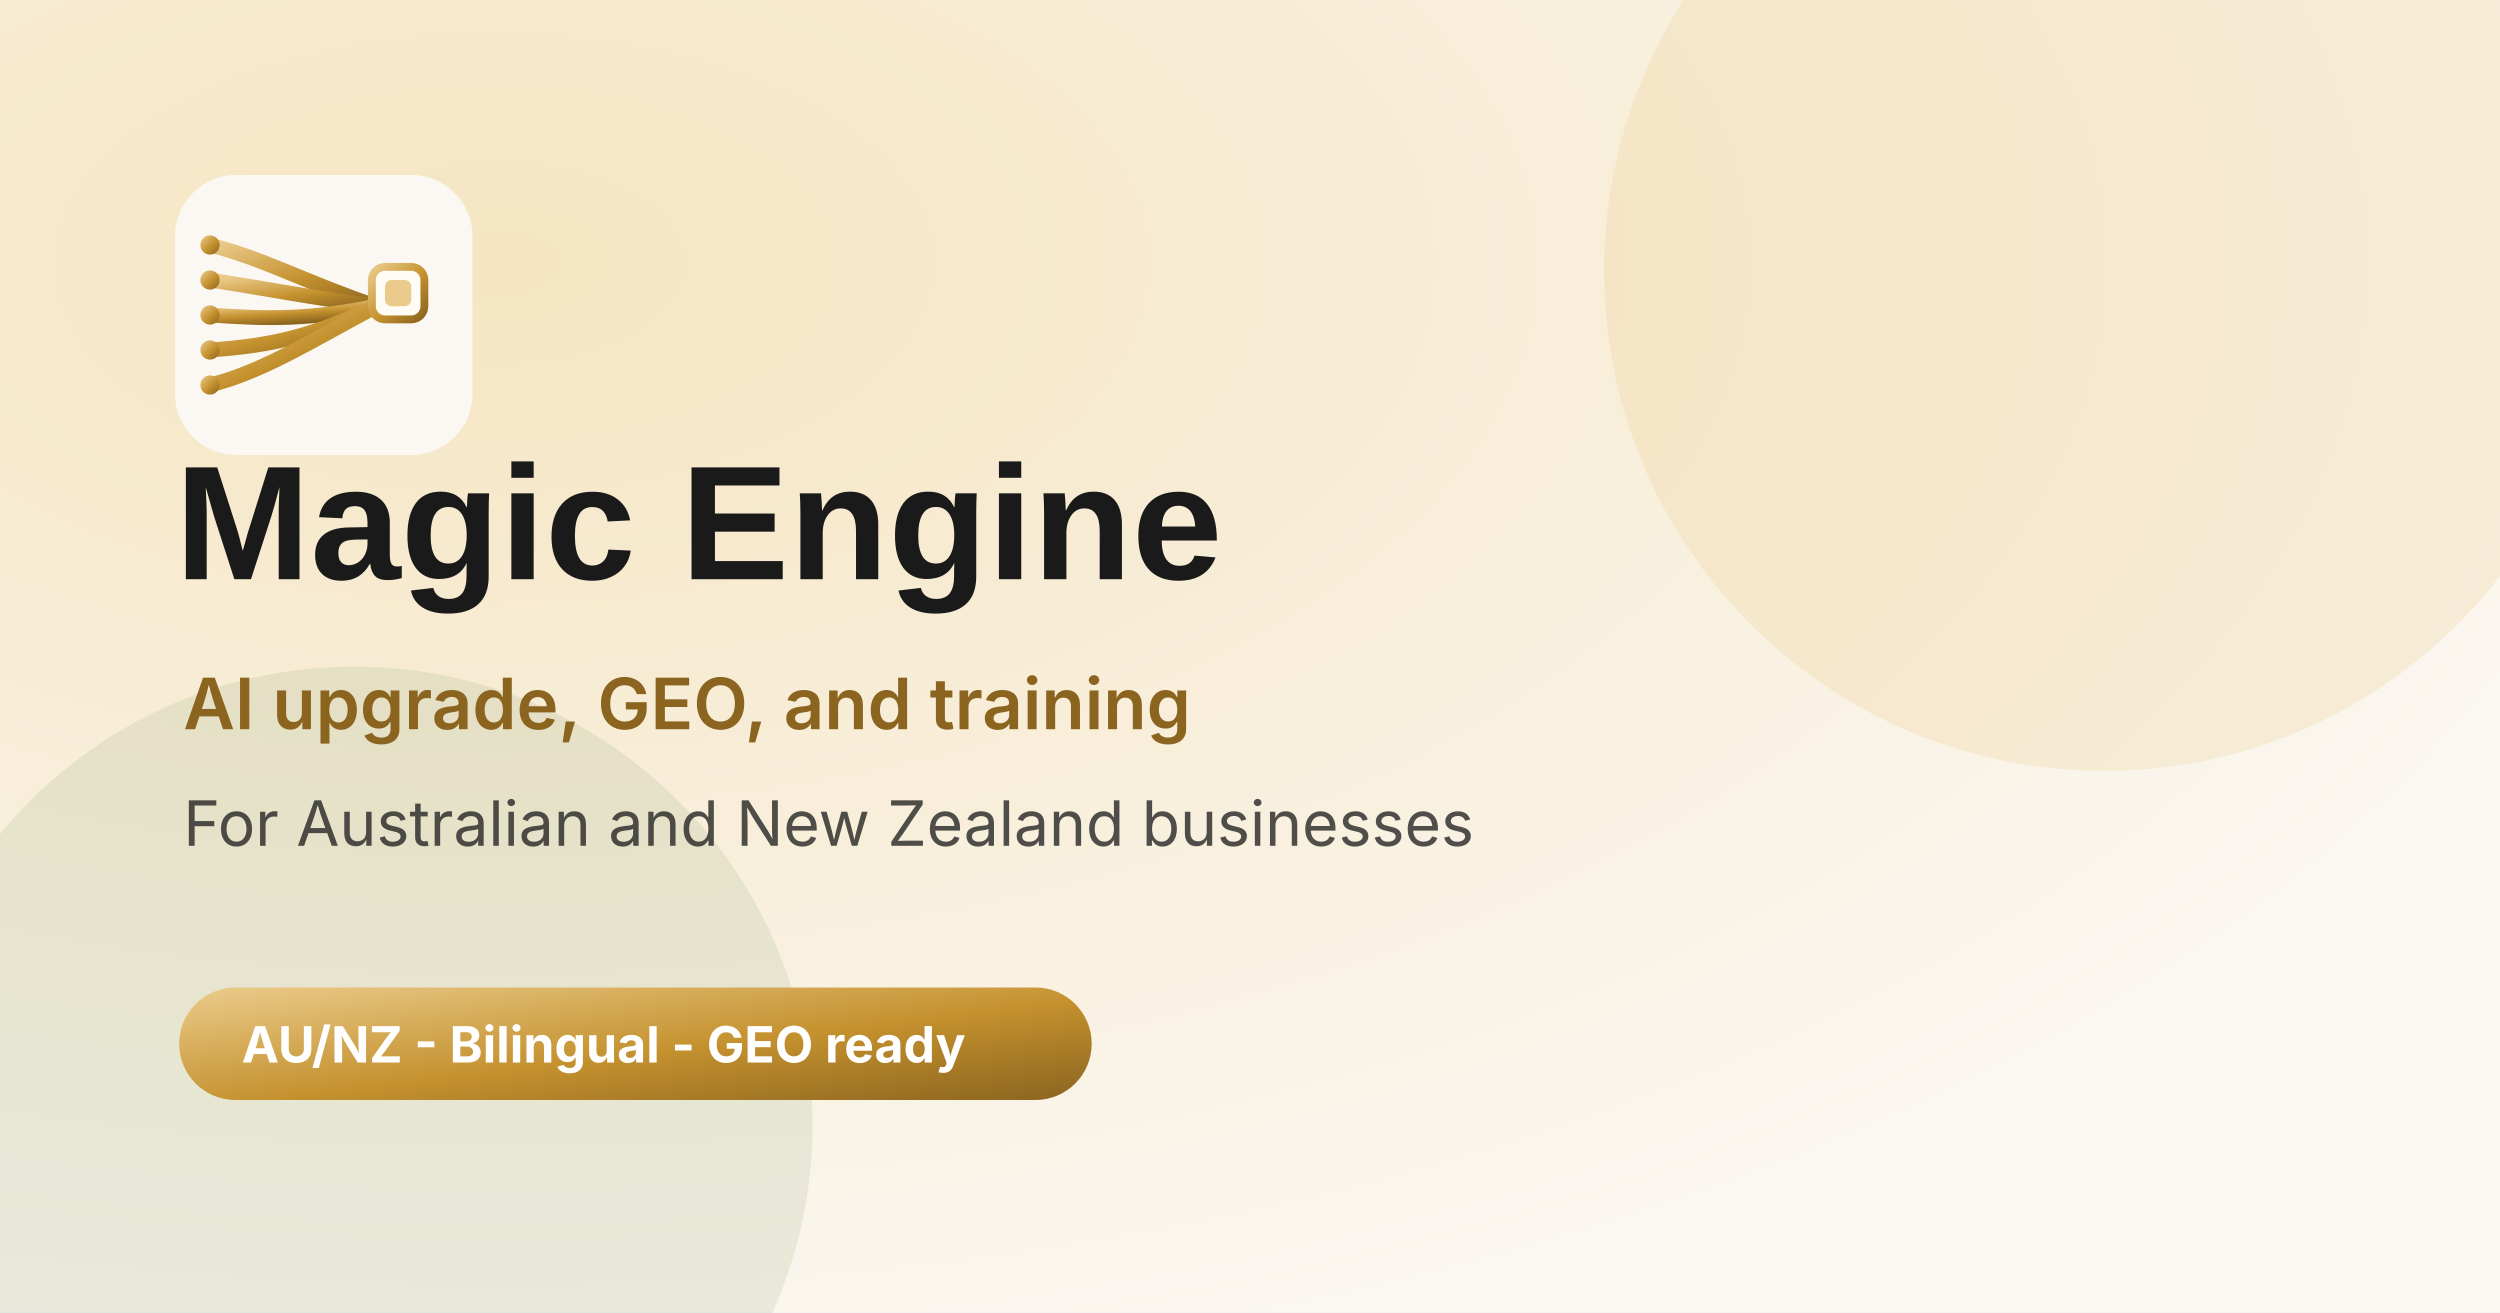
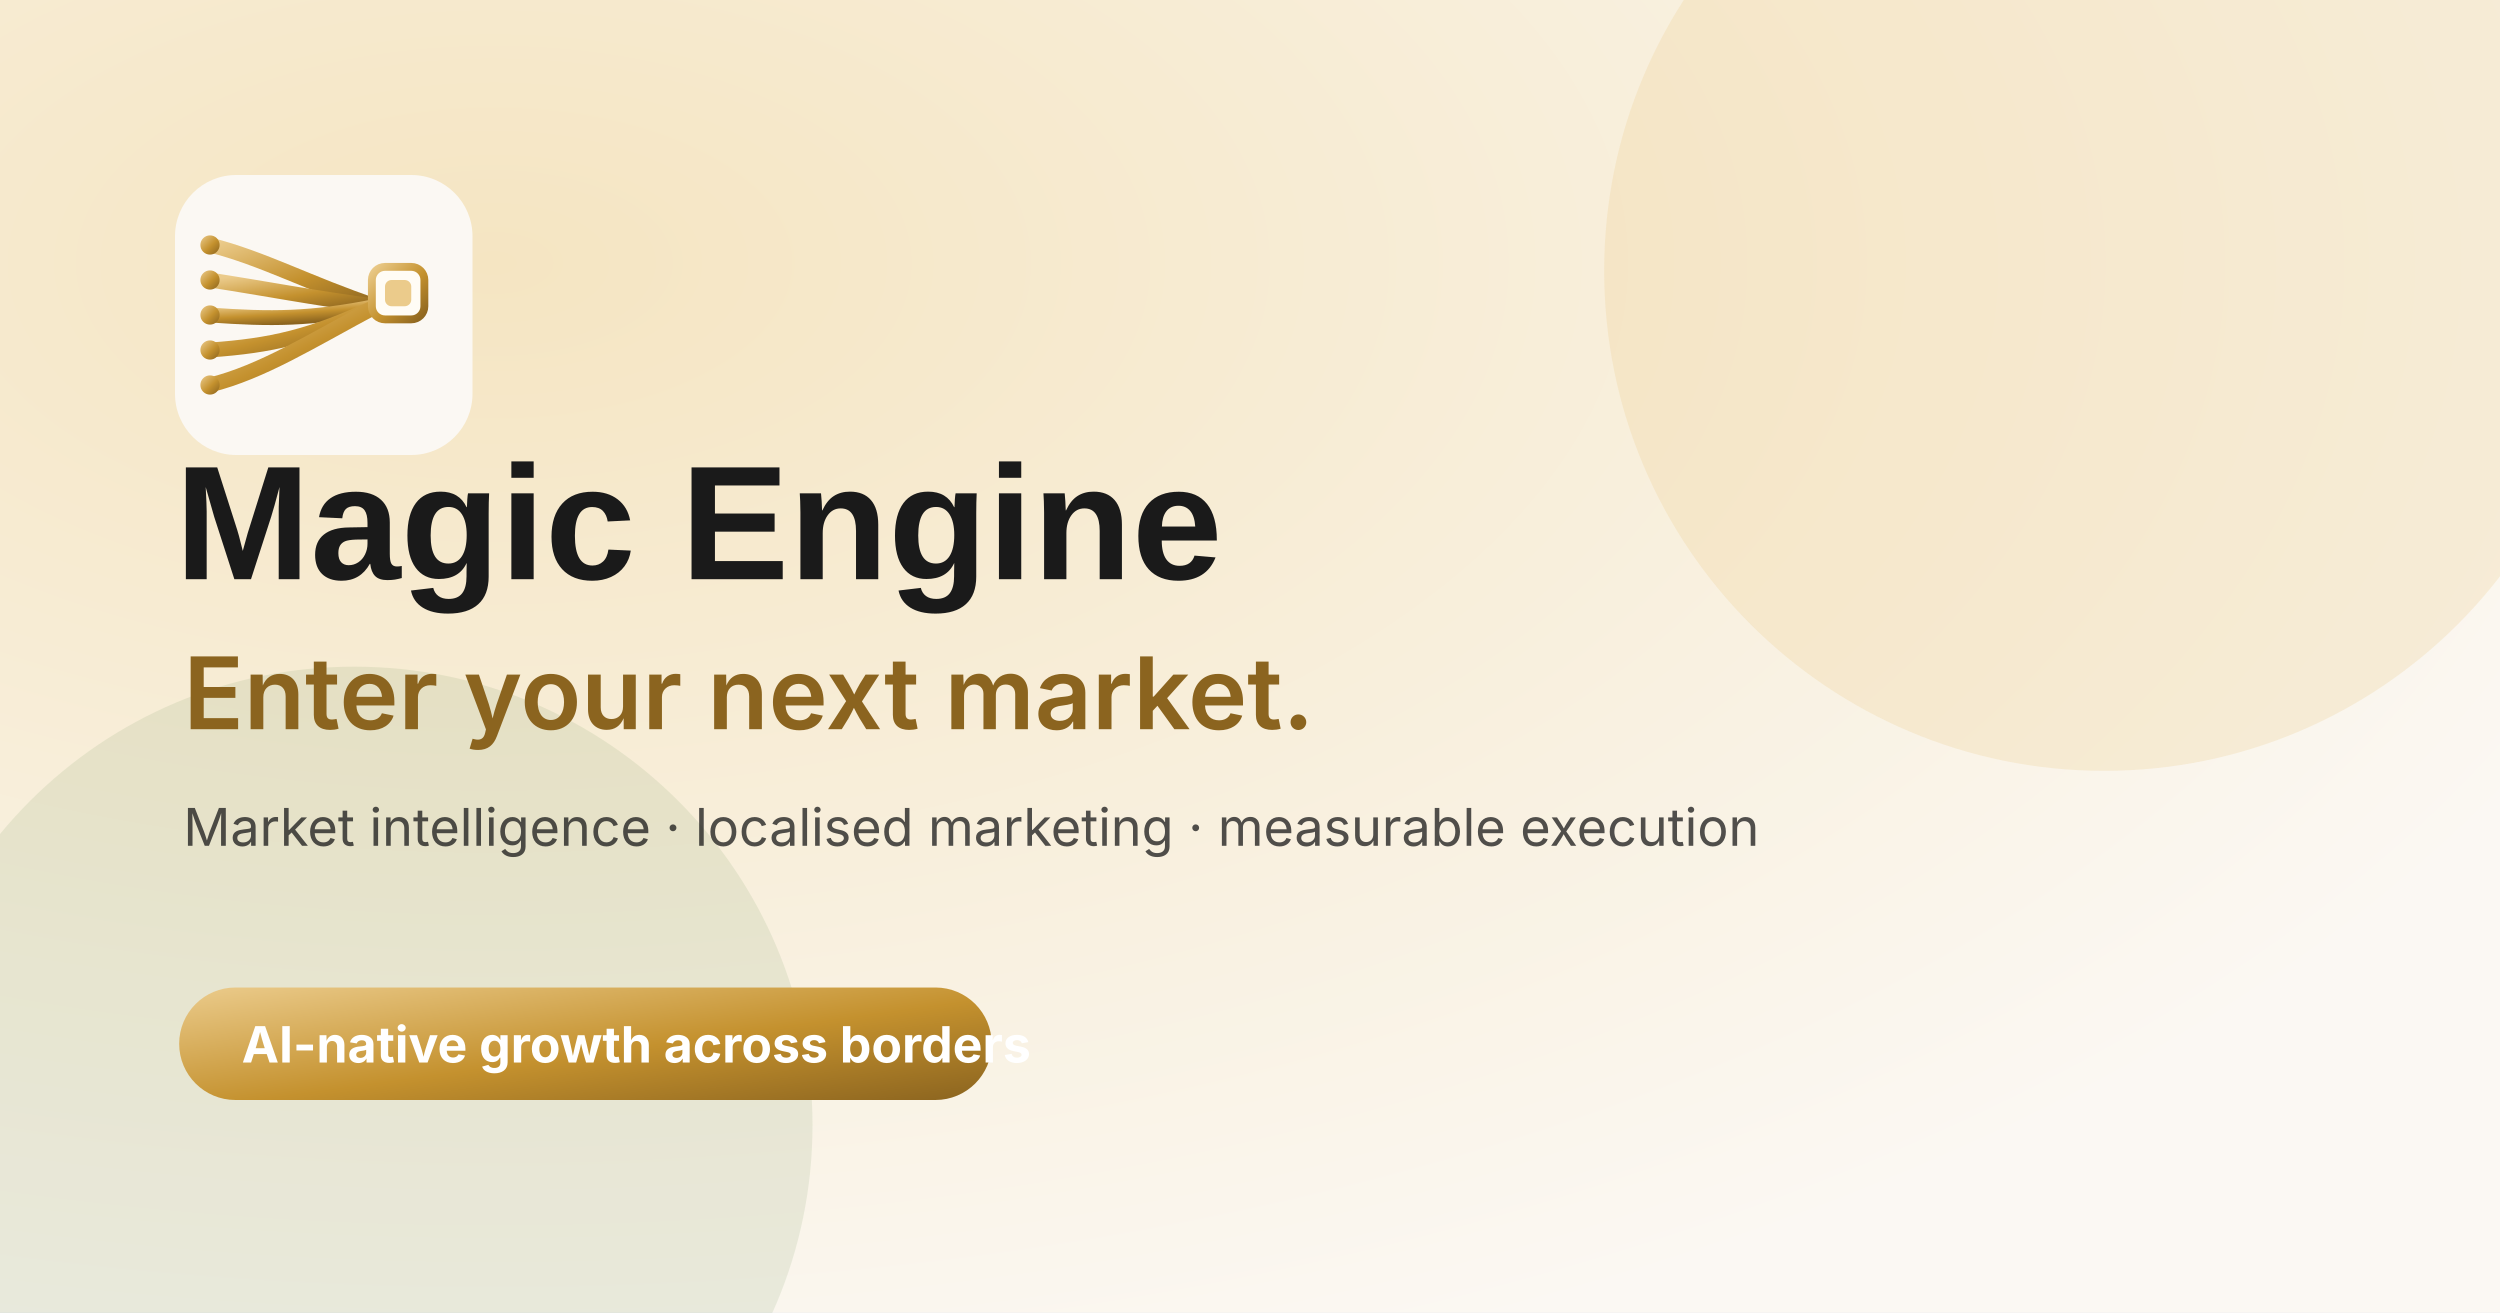
- <svg xmlns="http://www.w3.org/2000/svg" viewBox="0 0 1200 630" role="img" aria-label="Magic Engine AI upgrade, GEO, and training for AU/NZ businesses">
+ <svg xmlns="http://www.w3.org/2000/svg" viewBox="0 0 1200 630" role="img" aria-label="Magic Engine — enter your next market with AI-native growth intelligence">
  <defs>
    <linearGradient id="gold" x1="0" y1="0" x2="1" y2="1">
      <stop offset="0" stop-color="#EBCB8B" />
      <stop offset="0.55" stop-color="#C4912E" />
      <stop offset="1" stop-color="#8B641F" />
    </linearGradient>
    <radialGradient id="glow" cx="0.2" cy="0.2" r="0.9">
      <stop offset="0" stop-color="#F5E5C2" />
      <stop offset="1" stop-color="#FBF8F3" />
    </radialGradient>
  </defs>
  <rect width="1200" height="630" fill="url(#glow)" />
  <circle cx="1010" cy="130" r="240" fill="#EBCB8B" opacity="0.25" />
  <circle cx="170" cy="540" r="220" fill="#5C8A4A" opacity="0.12" />
  <g transform="translate(84 84) scale(2.1)">
    <rect width="68" height="64" rx="14" fill="#FBF8F3" />
    <g stroke="url(#gold)" fill="none" stroke-linecap="round" stroke-width="3.4">
      <path d="M8,16 C20,19 31,25 46,30" />
      <path d="M8,24 C21,26 31,28 46,30" />
      <path d="M8,32 C22,33 31,33 46,30" />
      <path d="M8,40 C22,39 31,37 46,30" />
      <path d="M8,48 C20,45 31,38 46,30" />
    </g>
    <g fill="url(#gold)">
      <circle cx="8" cy="16" r="2.2" />
      <circle cx="8" cy="24" r="2.2" />
      <circle cx="8" cy="32" r="2.2" />
      <circle cx="8" cy="40" r="2.2" />
      <circle cx="8" cy="48" r="2.2" />
    </g>
    <rect x="45" y="21" width="12" height="12" rx="3" fill="#FFFCF5" stroke="url(#gold)" stroke-width="1.8" />
    <rect x="48" y="24" width="6" height="6" rx="1.5" fill="#EBCB8B" />
  </g>
  <text x="84" y="278" font-family="Space Grotesk, Arial, sans-serif" font-size="78" font-weight="700" fill="#1A1A1A">Magic Engine</text>
-   <text x="88" y="350" font-family="Inter, Arial, sans-serif" font-size="34" font-weight="600" fill="#8B641F">AI upgrade, GEO, and training</text>
-   <text x="88" y="406" font-family="Inter, Arial, sans-serif" font-size="30" fill="#1A1A1A" opacity="0.76">For Australian and New Zealand businesses</text>
-   <rect x="86" y="474" width="438" height="54" rx="27" fill="url(#gold)" />
-   <text x="116" y="510" font-family="Inter, Arial, sans-serif" font-size="24" font-weight="700" fill="#FFFFFF">AU/NZ - Bilingual - GEO ready</text>
+   <text x="88" y="350" font-family="Inter, Arial, sans-serif" font-size="48" font-weight="600" fill="#8B641F">Enter your next market.</text>
+   <text x="88" y="406" font-family="Inter, Arial, sans-serif" font-size="25" fill="#1A1A1A" opacity="0.76">Market intelligence · localised marketing · measurable execution</text>
+   <rect x="86" y="474" width="390" height="54" rx="27" fill="url(#gold)" />
+   <text x="116" y="510" font-family="Inter, Arial, sans-serif" font-size="24" font-weight="700" fill="#FFFFFF">AI-native growth across borders</text>
</svg>
